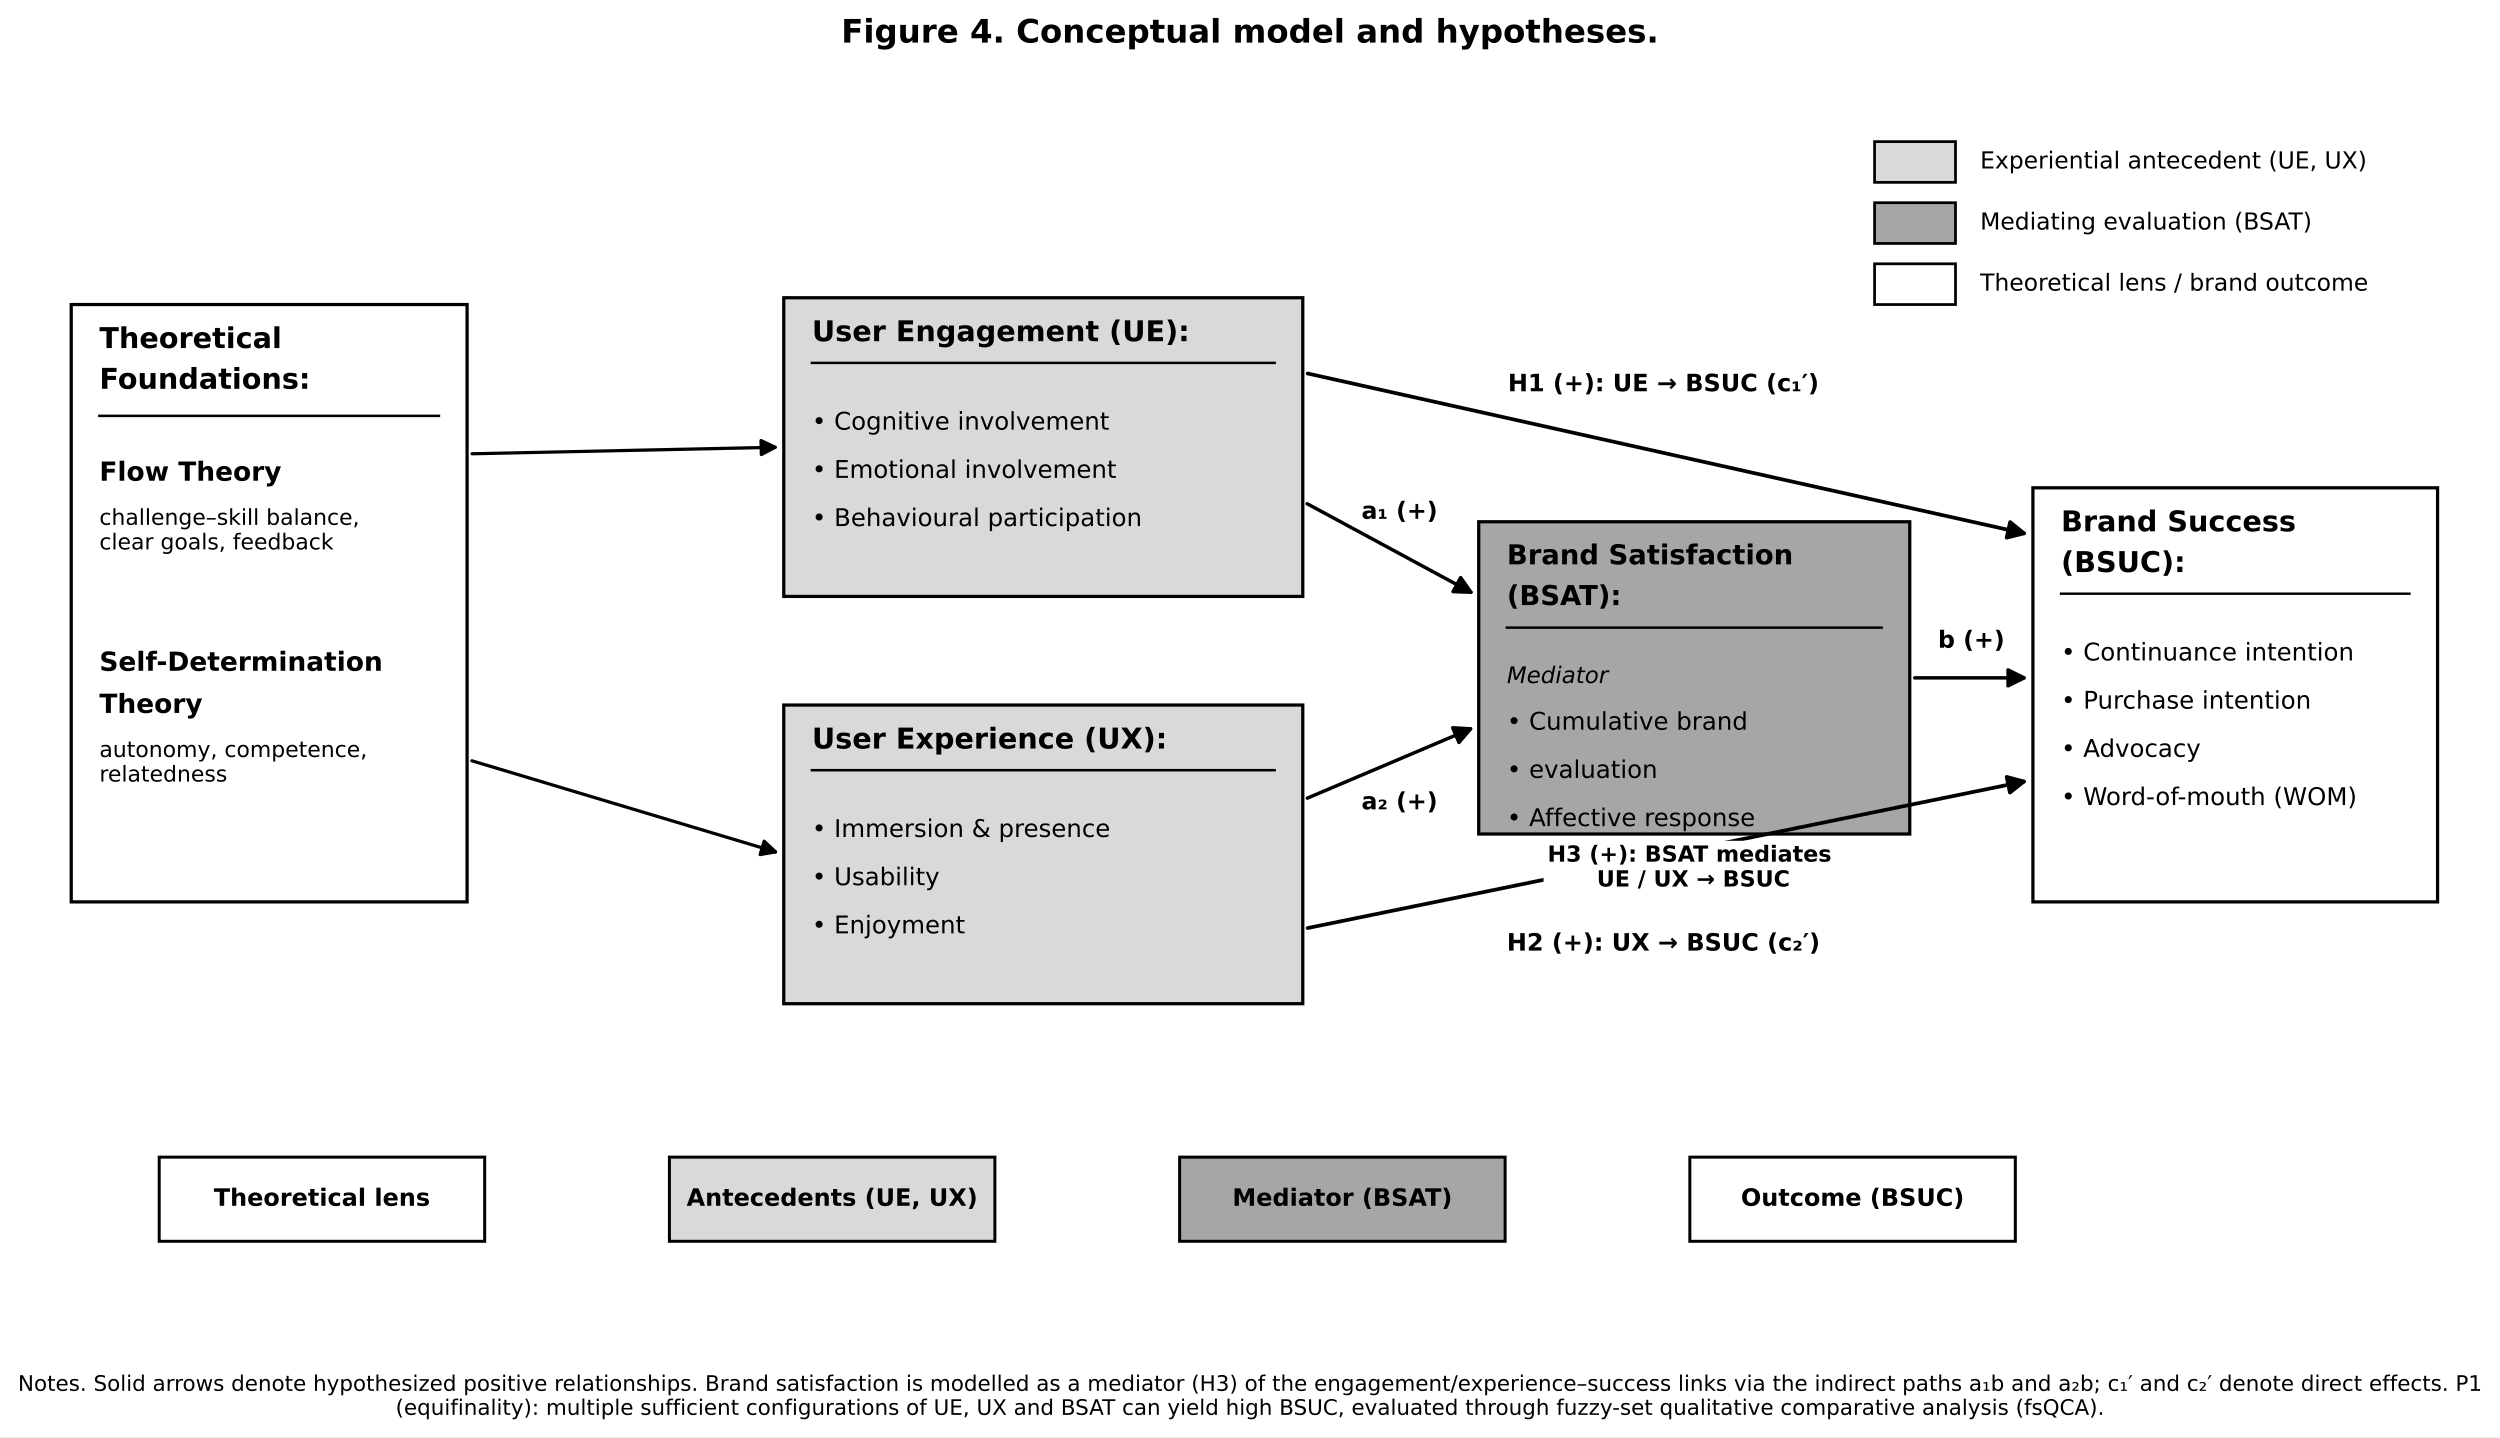
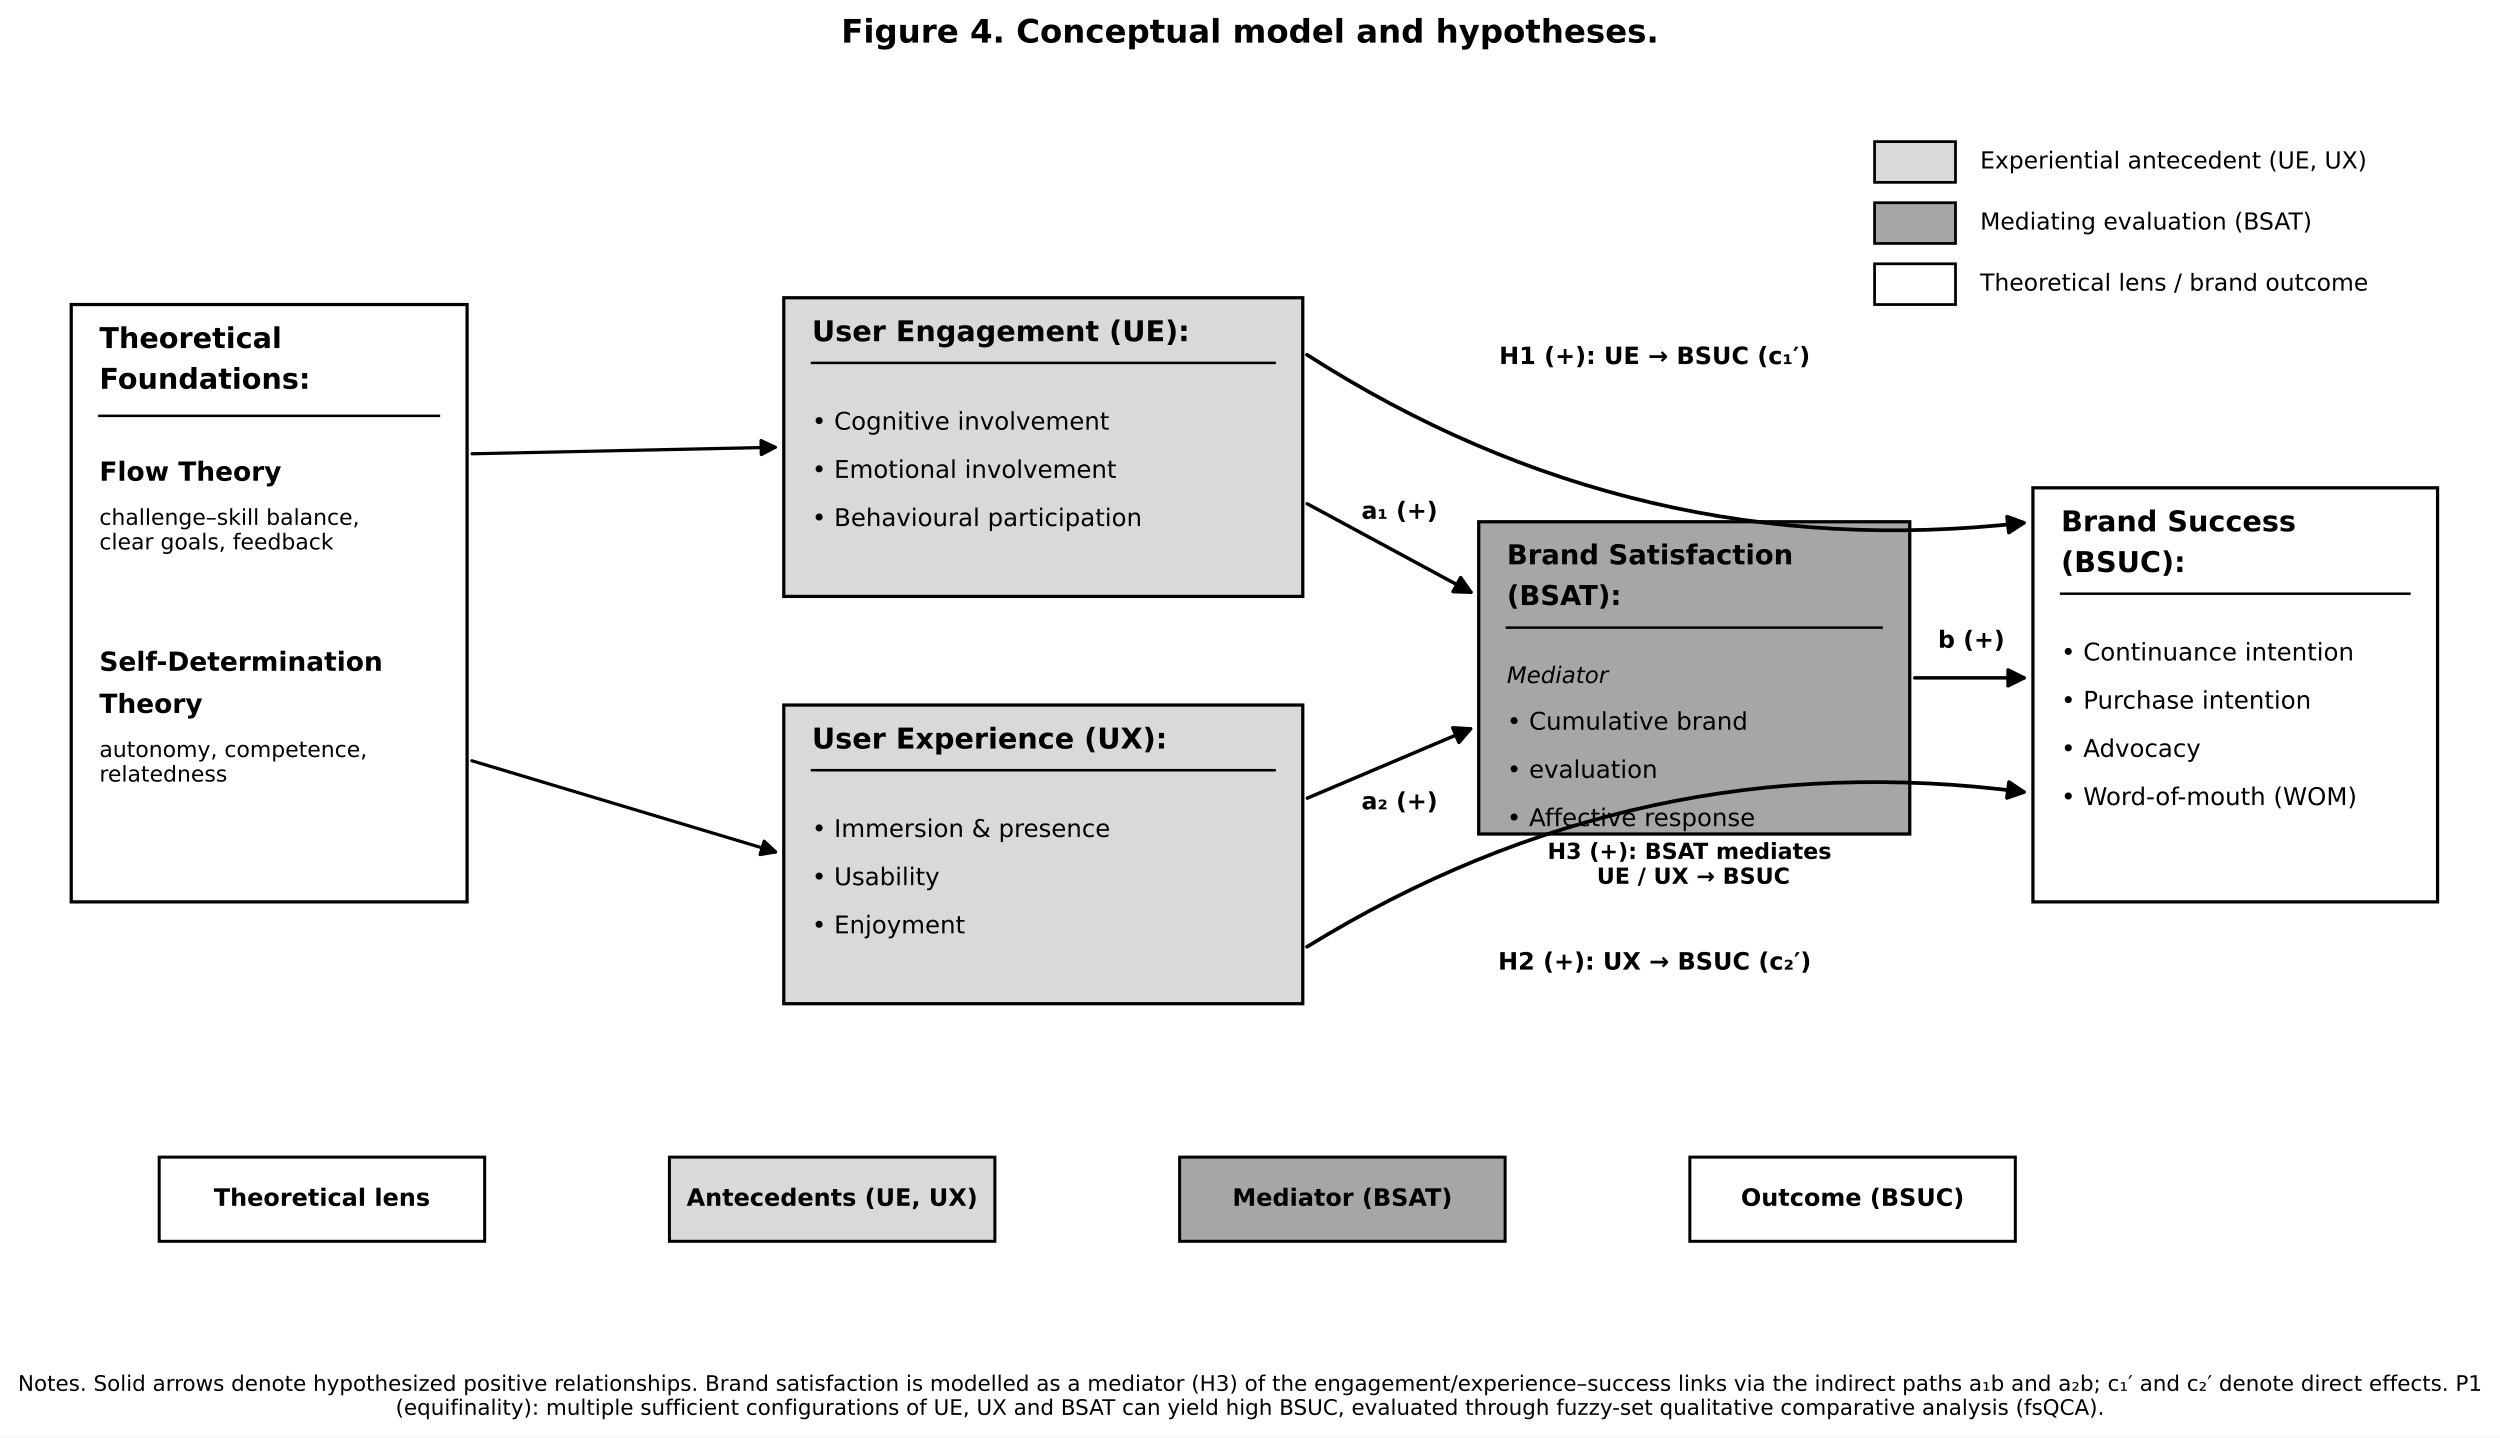
<svg xmlns="http://www.w3.org/2000/svg" width="1002.635pt" height="576.423pt" viewBox="0 0 1002.635 576.423" version="1.1">
  <defs>
    <style type="text/css">*{stroke-linejoin: round; stroke-linecap: butt}</style>
  </defs>
  <g id="figure_1">
    <g id="patch_1">
      <path d="M 0 576.423  L 1002.635 576.423  L 1002.635 0  L 0 0  z " style="fill: #ffffff" />
    </g>
    <g id="axes_1">
      <g id="patch_2">
-         <path d="M 28.566 361.708  L 187.326 361.708  L 187.326 122.136  L 28.566 122.136  z " clip-path="url(#p8d6af64966)" style="fill: #ffffff; stroke: #000000; stroke-width: 1.3; stroke-linejoin: miter" />
+         <path d="M 28.566 361.708  L 187.326 361.708  L 187.326 122.136  L 28.566 122.136  z " clip-path="url(#peae6a7dda0)" style="fill: #ffffff; stroke: #000000; stroke-width: 1.3; stroke-linejoin: miter" />
      </g>
      <g id="patch_3">
-         <path d="M 314.334 239.2  L 522.486 239.2  L 522.486 119.414  L 314.334 119.414  z " clip-path="url(#p8d6af64966)" style="fill: #d9d9d9; stroke: #000000; stroke-width: 1.3; stroke-linejoin: miter" />
+         <path d="M 314.334 239.2  L 522.486 239.2  L 522.486 119.414  L 314.334 119.414  z " clip-path="url(#peae6a7dda0)" style="fill: #d9d9d9; stroke: #000000; stroke-width: 1.3; stroke-linejoin: miter" />
      </g>
      <g id="patch_4">
-         <path d="M 314.334 402.544  L 522.486 402.544  L 522.486 282.758  L 314.334 282.758  z " clip-path="url(#p8d6af64966)" style="fill: #d9d9d9; stroke: #000000; stroke-width: 1.3; stroke-linejoin: miter" />
+         <path d="M 314.334 402.544  L 522.486 402.544  L 522.486 282.758  L 314.334 282.758  z " clip-path="url(#peae6a7dda0)" style="fill: #d9d9d9; stroke: #000000; stroke-width: 1.3; stroke-linejoin: miter" />
      </g>
      <g id="patch_5">
-         <path d="M 593.046 334.484  L 765.918 334.484  L 765.918 209.253  L 593.046 209.253  z " clip-path="url(#p8d6af64966)" style="fill: #a6a6a6; stroke: #000000; stroke-width: 1.3; stroke-linejoin: miter" />
+         <path d="M 593.046 334.484  L 765.918 334.484  L 765.918 209.253  L 593.046 209.253  z " clip-path="url(#peae6a7dda0)" style="fill: #a6a6a6; stroke: #000000; stroke-width: 1.3; stroke-linejoin: miter" />
      </g>
      <g id="patch_6">
-         <path d="M 815.31 361.708  L 977.598 361.708  L 977.598 195.641  L 815.31 195.641  z " clip-path="url(#p8d6af64966)" style="fill: #ffffff; stroke: #000000; stroke-width: 1.3; stroke-linejoin: miter" />
+         <path d="M 815.31 361.708  L 977.598 361.708  L 977.598 195.641  L 815.31 195.641  z " clip-path="url(#peae6a7dda0)" style="fill: #ffffff; stroke: #000000; stroke-width: 1.3; stroke-linejoin: miter" />
      </g>
      <g id="patch_7">
-         <path d="M 63.846 497.828  L 194.382 497.828  L 194.382 464.07  L 63.846 464.07  z " clip-path="url(#p8d6af64966)" style="fill: #ffffff; stroke: #000000; stroke-width: 1.2; stroke-linejoin: miter" />
+         <path d="M 63.846 497.828  L 194.382 497.828  L 194.382 464.07  L 63.846 464.07  z " clip-path="url(#peae6a7dda0)" style="fill: #ffffff; stroke: #000000; stroke-width: 1.2; stroke-linejoin: miter" />
      </g>
      <g id="patch_8">
-         <path d="M 268.47 497.828  L 399.006 497.828  L 399.006 464.07  L 268.47 464.07  z " clip-path="url(#p8d6af64966)" style="fill: #d9d9d9; stroke: #000000; stroke-width: 1.2; stroke-linejoin: miter" />
+         <path d="M 268.47 497.828  L 399.006 497.828  L 399.006 464.07  L 268.47 464.07  z " clip-path="url(#peae6a7dda0)" style="fill: #d9d9d9; stroke: #000000; stroke-width: 1.2; stroke-linejoin: miter" />
      </g>
      <g id="patch_9">
-         <path d="M 473.094 497.828  L 603.63 497.828  L 603.63 464.07  L 473.094 464.07  z " clip-path="url(#p8d6af64966)" style="fill: #a6a6a6; stroke: #000000; stroke-width: 1.2; stroke-linejoin: miter" />
+         <path d="M 473.094 497.828  L 603.63 497.828  L 603.63 464.07  L 473.094 464.07  z " clip-path="url(#peae6a7dda0)" style="fill: #a6a6a6; stroke: #000000; stroke-width: 1.2; stroke-linejoin: miter" />
      </g>
      <g id="patch_10">
-         <path d="M 677.718 497.828  L 808.254 497.828  L 808.254 464.07  L 677.718 464.07  z " clip-path="url(#p8d6af64966)" style="fill: #ffffff; stroke: #000000; stroke-width: 1.2; stroke-linejoin: miter" />
+         <path d="M 677.718 497.828  L 808.254 497.828  L 808.254 464.07  L 677.718 464.07  z " clip-path="url(#peae6a7dda0)" style="fill: #ffffff; stroke: #000000; stroke-width: 1.2; stroke-linejoin: miter" />
      </g>
      <g id="patch_11">
-         <path d="M 189.322 181.986  Q 250.826 180.668 310.878 179.381  " clip-path="url(#p8d6af64966)" style="fill: none; stroke: #000000; stroke-width: 1.3; stroke-linecap: round" />
-         <path d="M 305.219 176.701  L 310.878 179.381  L 305.339 182.3  z " clip-path="url(#p8d6af64966)" style="stroke: #000000; stroke-width: 1.3; stroke-linecap: round" />
+         <path d="M 189.322 181.986  Q 250.826 180.668 310.878 179.381  " clip-path="url(#peae6a7dda0)" style="fill: none; stroke: #000000; stroke-width: 1.3; stroke-linecap: round" />
+         <path d="M 305.219 176.701  L 310.878 179.381  L 305.339 182.3  z " clip-path="url(#peae6a7dda0)" style="stroke: #000000; stroke-width: 1.3; stroke-linecap: round" />
      </g>
      <g id="patch_12">
-         <path d="M 189.244 305.113  Q 250.833 323.595 311.029 341.659  " clip-path="url(#p8d6af64966)" style="fill: none; stroke: #000000; stroke-width: 1.3; stroke-linecap: round" />
-         <path d="M 306.47 337.368  L 311.029 341.659  L 304.861 342.731  z " clip-path="url(#p8d6af64966)" style="stroke: #000000; stroke-width: 1.3; stroke-linecap: round" />
+         <path d="M 189.244 305.113  Q 250.833 323.595 311.029 341.659  " clip-path="url(#peae6a7dda0)" style="fill: none; stroke: #000000; stroke-width: 1.3; stroke-linecap: round" />
+         <path d="M 306.47 337.368  L 311.029 341.659  L 304.861 342.731  z " clip-path="url(#peae6a7dda0)" style="stroke: #000000; stroke-width: 1.3; stroke-linecap: round" />
      </g>
      <g id="patch_13">
-         <path d="M 524.247 202.037  Q 557.767 220.143 589.909 237.505  " clip-path="url(#p8d6af64966)" style="fill: none; stroke: #000000; stroke-width: 1.4; stroke-linecap: round" />
-         <path d="M 585.799 231.648  L 589.909 237.505  L 582.757 237.279  z " clip-path="url(#p8d6af64966)" style="stroke: #000000; stroke-width: 1.4; stroke-linecap: round" />
+         <path d="M 524.247 202.037  Q 557.767 220.143 589.909 237.505  " clip-path="url(#peae6a7dda0)" style="fill: none; stroke: #000000; stroke-width: 1.4; stroke-linecap: round" />
+         <path d="M 585.799 231.648  L 589.909 237.505  L 582.757 237.279  z " clip-path="url(#peae6a7dda0)" style="stroke: #000000; stroke-width: 1.4; stroke-linecap: round" />
      </g>
      <g id="patch_14">
-         <path d="M 524.325 320.091  Q 557.764 305.899 589.764 292.318  " clip-path="url(#p8d6af64966)" style="fill: none; stroke: #000000; stroke-width: 1.4; stroke-linecap: round" />
-         <path d="M 582.622 291.873  L 589.764 292.318  L 585.122 297.764  z " clip-path="url(#p8d6af64966)" style="stroke: #000000; stroke-width: 1.4; stroke-linecap: round" />
+         <path d="M 524.325 320.091  Q 557.764 305.899 589.764 292.318  " clip-path="url(#peae6a7dda0)" style="fill: none; stroke: #000000; stroke-width: 1.4; stroke-linecap: round" />
+         <path d="M 582.622 291.873  L 589.764 292.318  L 585.122 297.764  z " clip-path="url(#peae6a7dda0)" style="stroke: #000000; stroke-width: 1.4; stroke-linecap: round" />
      </g>
      <g id="patch_15">
-         <path d="M 767.916 271.868  Q 790.614 271.868 811.746 271.868  " clip-path="url(#p8d6af64966)" style="fill: none; stroke: #000000; stroke-width: 1.4; stroke-linecap: round" />
-         <path d="M 805.346 268.668  L 811.746 271.868  L 805.346 275.068  z " clip-path="url(#p8d6af64966)" style="stroke: #000000; stroke-width: 1.4; stroke-linecap: round" />
+         <path d="M 767.916 271.868  Q 790.614 271.868 811.746 271.868  " clip-path="url(#peae6a7dda0)" style="fill: none; stroke: #000000; stroke-width: 1.4; stroke-linecap: round" />
+         <path d="M 805.346 268.668  L 811.746 271.868  L 805.346 275.068  z " clip-path="url(#peae6a7dda0)" style="stroke: #000000; stroke-width: 1.4; stroke-linecap: round" />
      </g>
      <g id="patch_16">
-         <path d="M 524.438 149.796  Q 668.9 182.03 811.724 213.898  " clip-path="url(#p8d6af64966)" style="fill: none; stroke: #000000; stroke-width: 1.5; stroke-linecap: round" />
-         <path d="M 806.175 209.381  L 811.724 213.898  L 804.781 215.627  z " clip-path="url(#p8d6af64966)" style="stroke: #000000; stroke-width: 1.5; stroke-linecap: round" />
+         <path d="M 524.169 142.277  Q 656.801 227.275 811.657 209.672  " clip-path="url(#peae6a7dda0)" style="fill: none; stroke: #000000; stroke-width: 1.5; stroke-linecap: round" />
+         <path d="M 804.937 207.216  L 811.657 209.672  L 805.66 213.575  z " clip-path="url(#peae6a7dda0)" style="stroke: #000000; stroke-width: 1.5; stroke-linecap: round" />
      </g>
      <g id="patch_17">
-         <path d="M 524.447 372.196  Q 668.9 342.65 811.709 313.441  " clip-path="url(#p8d6af64966)" style="fill: none; stroke: #000000; stroke-width: 1.5; stroke-linecap: round" />
-         <path d="M 804.798 311.588  L 811.709 313.441  L 806.08 317.858  z " clip-path="url(#p8d6af64966)" style="stroke: #000000; stroke-width: 1.5; stroke-linecap: round" />
+         <path d="M 524.19 379.71  Q 657.769 297.408 811.663 317.665  " clip-path="url(#peae6a7dda0)" style="fill: none; stroke: #000000; stroke-width: 1.5; stroke-linecap: round" />
+         <path d="M 805.736 313.657  L 811.663 317.665  L 804.901 320.003  z " clip-path="url(#peae6a7dda0)" style="stroke: #000000; stroke-width: 1.5; stroke-linecap: round" />
      </g>
      <g id="text_1">
        <text style="font: 700 11.5px 'DejaVu Sans', 'Arial', 'Calibri', 'Helvetica', sans-serif; text-anchor: start" x="39.855" y="139.586" transform="rotate(-0 39.8553 139.5863)">Theoretical</text>
      </g>
      <g id="text_2">
        <text style="font: 700 11.5px 'DejaVu Sans', 'Arial', 'Calibri', 'Helvetica', sans-serif; text-anchor: start" x="39.855" y="155.921" transform="rotate(-0 39.8553 155.9207)">Foundations:</text>
      </g>
      <g id="line2d_1">
-         <path d="M 39.855 166.784  L 176.036 166.784  " clip-path="url(#p8d6af64966)" style="fill: none; stroke: #000000; stroke-linecap: square" />
+         <path d="M 39.855 166.784  L 176.036 166.784  " clip-path="url(#peae6a7dda0)" style="fill: none; stroke: #000000; stroke-linecap: square" />
      </g>
      <g id="text_3">
        <text style="font: 700 10.6px 'DejaVu Sans', 'Arial', 'Calibri', 'Helvetica', sans-serif; text-anchor: start" x="39.855" y="192.806" transform="rotate(-0 39.8553 192.8059)">Flow Theory</text>
      </g>
      <g id="text_4">
        <text style="font: 8.8px 'DejaVu Sans', 'Arial', 'Calibri', 'Helvetica', sans-serif" transform="translate(39.8553 210.495)">challenge–skill balance,</text>
        <text style="font: 8.8px 'DejaVu Sans', 'Arial', 'Calibri', 'Helvetica', sans-serif" transform="translate(39.8553 220.3491)">clear goals, feedback</text>
      </g>
      <g id="text_5">
        <text style="font: 700 10.6px 'DejaVu Sans', 'Arial', 'Calibri', 'Helvetica', sans-serif; text-anchor: start" x="39.855" y="269.033" transform="rotate(-0 39.8553 269.0331)">Self-Determination</text>
      </g>
      <g id="text_6">
        <text style="font: 700 10.6px 'DejaVu Sans', 'Arial', 'Calibri', 'Helvetica', sans-serif; text-anchor: start" x="39.855" y="285.912" transform="rotate(-0 39.8553 285.912)">Theory</text>
      </g>
      <g id="text_7">
        <text style="font: 8.8px 'DejaVu Sans', 'Arial', 'Calibri', 'Helvetica', sans-serif" transform="translate(39.8553 303.6011)">autonomy, competence,</text>
        <text style="font: 8.8px 'DejaVu Sans', 'Arial', 'Calibri', 'Helvetica', sans-serif" transform="translate(39.8553 313.4551)">relatedness</text>
      </g>
      <g id="text_8">
        <text style="font: 700 11.5px 'DejaVu Sans', 'Arial', 'Calibri', 'Helvetica', sans-serif; text-anchor: start" x="325.623" y="136.851" transform="rotate(-0 325.6233 136.8513)">User Engagement (UE):</text>
      </g>
      <g id="line2d_2">
-         <path d="M 325.623 145.549  L 511.196 145.549  " clip-path="url(#p8d6af64966)" style="fill: none; stroke: #000000; stroke-linecap: square" />
+         <path d="M 325.623 145.549  L 511.196 145.549  " clip-path="url(#peae6a7dda0)" style="fill: none; stroke: #000000; stroke-linecap: square" />
      </g>
      <g id="text_9">
        <text style="font: 9.8px 'DejaVu Sans', 'Arial', 'Calibri', 'Helvetica', sans-serif; text-anchor: start" x="325.623" y="172.325" transform="rotate(-0 325.6233 172.3245)">•  Cognitive involvement</text>
      </g>
      <g id="text_10">
        <text style="font: 9.8px 'DejaVu Sans', 'Arial', 'Calibri', 'Helvetica', sans-serif; text-anchor: start" x="325.623" y="191.654" transform="rotate(-0 325.6233 191.6536)">•  Emotional involvement</text>
      </g>
      <g id="text_11">
        <text style="font: 9.8px 'DejaVu Sans', 'Arial', 'Calibri', 'Helvetica', sans-serif; text-anchor: start" x="325.623" y="210.983" transform="rotate(-0 325.6233 210.9826)">•  Behavioural participation</text>
      </g>
      <g id="text_12">
        <text style="font: 700 11.5px 'DejaVu Sans', 'Arial', 'Calibri', 'Helvetica', sans-serif; text-anchor: start" x="325.623" y="300.208" transform="rotate(-0 325.6233 300.2079)">User Experience (UX):</text>
      </g>
      <g id="line2d_3">
-         <path d="M 325.623 308.893  L 511.196 308.893  " clip-path="url(#p8d6af64966)" style="fill: none; stroke: #000000; stroke-linecap: square" />
+         <path d="M 325.623 308.893  L 511.196 308.893  " clip-path="url(#peae6a7dda0)" style="fill: none; stroke: #000000; stroke-linecap: square" />
      </g>
      <g id="text_13">
        <text style="font: 9.8px 'DejaVu Sans', 'Arial', 'Calibri', 'Helvetica', sans-serif; text-anchor: start" x="325.623" y="335.669" transform="rotate(-0 325.6233 335.6685)">•  Immersion &amp; presence</text>
      </g>
      <g id="text_14">
        <text style="font: 9.8px 'DejaVu Sans', 'Arial', 'Calibri', 'Helvetica', sans-serif; text-anchor: start" x="325.623" y="354.998" transform="rotate(-0 325.6233 354.9976)">•  Usability</text>
      </g>
      <g id="text_15">
        <text style="font: 9.8px 'DejaVu Sans', 'Arial', 'Calibri', 'Helvetica', sans-serif; text-anchor: start" x="325.623" y="374.327" transform="rotate(-0 325.6233 374.3266)">•  Enjoyment</text>
      </g>
      <g id="text_16">
        <text style="font: 700 11px 'DejaVu Sans', 'Arial', 'Calibri', 'Helvetica', sans-serif; text-anchor: start" x="604.335" y="226.323" transform="rotate(-0 604.3353 226.3231)">Brand Satisfaction</text>
      </g>
      <g id="text_17">
        <text style="font: 700 11px 'DejaVu Sans', 'Arial', 'Calibri', 'Helvetica', sans-serif; text-anchor: start" x="604.335" y="242.658" transform="rotate(-0 604.3353 242.6575)">(BSAT):</text>
      </g>
      <g id="line2d_4">
-         <path d="M 604.335 251.723  L 754.628 251.723  " clip-path="url(#p8d6af64966)" style="fill: none; stroke: #000000; stroke-linecap: square" />
+         <path d="M 604.335 251.723  L 754.628 251.723  " clip-path="url(#peae6a7dda0)" style="fill: none; stroke: #000000; stroke-linecap: square" />
      </g>
      <g id="text_18">
        <text style="font: italic 9.2px 'DejaVu Sans', 'Arial', 'Calibri', 'Helvetica', sans-serif; text-anchor: start" x="604.335" y="273.959" transform="rotate(-0 604.3353 273.9586)">Mediator</text>
      </g>
      <g id="text_19">
        <text style="font: 9.8px 'DejaVu Sans', 'Arial', 'Calibri', 'Helvetica', sans-serif; text-anchor: start" x="604.335" y="292.655" transform="rotate(-0 604.3353 292.6546)">•  Cumulative brand</text>
      </g>
      <g id="text_20">
        <text style="font: 9.8px 'DejaVu Sans', 'Arial', 'Calibri', 'Helvetica', sans-serif; text-anchor: start" x="604.335" y="311.984" transform="rotate(-0 604.3353 311.9836)">•    evaluation</text>
      </g>
      <g id="text_21">
        <text style="font: 9.8px 'DejaVu Sans', 'Arial', 'Calibri', 'Helvetica', sans-serif; text-anchor: start" x="604.335" y="331.313" transform="rotate(-0 604.3353 331.3127)">•  Affective response</text>
      </g>
      <g id="text_22">
        <text style="font: 700 11.5px 'DejaVu Sans', 'Arial', 'Calibri', 'Helvetica', sans-serif; text-anchor: start" x="826.599" y="213.091" transform="rotate(-0 826.5993 213.0911)">Brand Success</text>
      </g>
      <g id="text_23">
        <text style="font: 700 11.5px 'DejaVu Sans', 'Arial', 'Calibri', 'Helvetica', sans-serif; text-anchor: start" x="826.599" y="229.425" transform="rotate(-0 826.5993 229.4255)">(BSUC):</text>
      </g>
      <g id="line2d_5">
-         <path d="M 826.599 238.111  L 966.308 238.111  " clip-path="url(#p8d6af64966)" style="fill: none; stroke: #000000; stroke-linecap: square" />
+         <path d="M 826.599 238.111  L 966.308 238.111  " clip-path="url(#peae6a7dda0)" style="fill: none; stroke: #000000; stroke-linecap: square" />
      </g>
      <g id="text_24">
        <text style="font: 9.8px 'DejaVu Sans', 'Arial', 'Calibri', 'Helvetica', sans-serif; text-anchor: start" x="826.599" y="264.886" transform="rotate(-0 826.5993 264.8861)">•  Continuance intention</text>
      </g>
      <g id="text_25">
        <text style="font: 9.8px 'DejaVu Sans', 'Arial', 'Calibri', 'Helvetica', sans-serif; text-anchor: start" x="826.599" y="284.215" transform="rotate(-0 826.5993 284.2152)">•  Purchase intention</text>
      </g>
      <g id="text_26">
        <text style="font: 9.8px 'DejaVu Sans', 'Arial', 'Calibri', 'Helvetica', sans-serif; text-anchor: start" x="826.599" y="303.544" transform="rotate(-0 826.5993 303.5442)">•  Advocacy</text>
      </g>
      <g id="text_27">
        <text style="font: 9.8px 'DejaVu Sans', 'Arial', 'Calibri', 'Helvetica', sans-serif; text-anchor: start" x="826.599" y="322.873" transform="rotate(-0 826.5993 322.8732)">•  Word-of-mouth (WOM)</text>
      </g>
      <g id="patch_18">
-         <path d="M 751.806 73.133  L 784.263 73.133  L 784.263 56.799  L 751.806 56.799  z " clip-path="url(#p8d6af64966)" style="fill: #d9d9d9; stroke: #000000; stroke-width: 1.1; stroke-linejoin: miter" />
+         <path d="M 751.806 73.133  L 784.263 73.133  L 784.263 56.799  L 751.806 56.799  z " clip-path="url(#peae6a7dda0)" style="fill: #d9d9d9; stroke: #000000; stroke-width: 1.1; stroke-linejoin: miter" />
      </g>
      <g id="text_28">
        <text style="font: 9.4px 'DejaVu Sans', 'Arial', 'Calibri', 'Helvetica', sans-serif; text-anchor: start" x="794.142" y="67.56" transform="rotate(-0 794.1417 67.55978)">Experiential antecedent (UE, UX)</text>
      </g>
      <g id="patch_19">
-         <path d="M 751.806 97.635  L 784.263 97.635  L 784.263 81.3  L 751.806 81.3  z " clip-path="url(#p8d6af64966)" style="fill: #a6a6a6; stroke: #000000; stroke-width: 1.1; stroke-linejoin: miter" />
+         <path d="M 751.806 97.635  L 784.263 97.635  L 784.263 81.3  L 751.806 81.3  z " clip-path="url(#peae6a7dda0)" style="fill: #a6a6a6; stroke: #000000; stroke-width: 1.1; stroke-linejoin: miter" />
      </g>
      <g id="text_29">
        <text style="font: 9.4px 'DejaVu Sans', 'Arial', 'Calibri', 'Helvetica', sans-serif; text-anchor: start" x="794.142" y="92.061" transform="rotate(-0 794.1417 92.06138)">Mediating evaluation (BSAT)</text>
      </g>
      <g id="patch_20">
-         <path d="M 751.806 122.136  L 784.263 122.136  L 784.263 105.802  L 751.806 105.802  z " clip-path="url(#p8d6af64966)" style="fill: #ffffff; stroke: #000000; stroke-width: 1.1; stroke-linejoin: miter" />
+         <path d="M 751.806 122.136  L 784.263 122.136  L 784.263 105.802  L 751.806 105.802  z " clip-path="url(#peae6a7dda0)" style="fill: #ffffff; stroke: #000000; stroke-width: 1.1; stroke-linejoin: miter" />
      </g>
      <g id="text_30">
        <text style="font: 9.4px 'DejaVu Sans', 'Arial', 'Calibri', 'Helvetica', sans-serif; text-anchor: start" x="794.142" y="116.563" transform="rotate(-0 794.1417 116.563)">Theoretical lens / brand outcome</text>
      </g>
      <g id="text_31">
        <text style="font: 700 9.6px 'DejaVu Sans', 'Arial', 'Calibri', 'Helvetica', sans-serif; text-anchor: middle" x="129.114" y="483.598" transform="rotate(-0 129.1137 483.5977)">Theoretical lens</text>
      </g>
      <g id="text_32">
        <text style="font: 700 9.6px 'DejaVu Sans', 'Arial', 'Calibri', 'Helvetica', sans-serif; text-anchor: middle" x="333.738" y="483.598" transform="rotate(-0 333.7377 483.5977)">Antecedents (UE, UX)</text>
      </g>
      <g id="text_33">
        <text style="font: 700 9.6px 'DejaVu Sans', 'Arial', 'Calibri', 'Helvetica', sans-serif; text-anchor: middle" x="538.362" y="483.598" transform="rotate(-0 538.3617 483.5977)">Mediator (BSAT)</text>
      </g>
      <g id="text_34">
        <text style="font: 700 9.6px 'DejaVu Sans', 'Arial', 'Calibri', 'Helvetica', sans-serif; text-anchor: middle" x="742.986" y="483.598" transform="rotate(-0 742.9857 483.5977)">Outcome (BSUC)</text>
      </g>
      <g id="text_35">
        <g id="patch_21">
          <path d="M 544.322 211.749  L 578.265 211.749  L 578.265 199.135  L 544.322 199.135  z " style="fill: #ffffff" />
        </g>
        <text style="font: 700 9.5px 'DejaVu Sans', 'Arial', 'Calibri', 'Helvetica', sans-serif; text-anchor: middle" x="561.294" y="208.063" transform="rotate(-0 561.2937 208.0632)">a₁ (+)</text>
      </g>
      <g id="text_36">
        <g id="patch_22">
          <path d="M 544.322 328.268  L 578.265 328.268  L 578.265 315.653  L 544.322 315.653  z " style="fill: #ffffff" />
        </g>
        <text style="font: 700 9.5px 'DejaVu Sans', 'Arial', 'Calibri', 'Helvetica', sans-serif; text-anchor: middle" x="561.294" y="324.582" transform="rotate(-0 561.2937 324.5819)">a₂ (+)</text>
      </g>
      <g id="text_37">
        <g id="patch_23">
          <path d="M 775.528 263.475  L 805.699 263.475  L 805.699 250.86  L 775.528 250.86  z " style="fill: #ffffff" />
        </g>
        <text style="font: 700 9.5px 'DejaVu Sans', 'Arial', 'Calibri', 'Helvetica', sans-serif; text-anchor: middle" x="790.614" y="259.789" transform="rotate(-0 790.6137 259.7888)">b (+)</text>
      </g>
      <g id="text_38">
        <g id="patch_24">
-           <path d="M 599.687 160.634  L 734.58 160.634  L 734.58 147.887  L 599.687 147.887  z " style="fill: #ffffff" />
-         </g>
-         <text style="font: 700 9.6px 'DejaVu Sans', 'Arial', 'Calibri', 'Helvetica', sans-serif; text-anchor: middle" x="667.134" y="156.91" transform="rotate(-0 667.1337 156.9097)">H1 (+):  UE → BSUC  (c₁′)</text>
+           <path d="M 596.159 149.745  L 731.052 149.745  L 731.052 136.998  L 596.159 136.998  z " style="fill: #ffffff" />
+         </g>
+         <text style="font: 700 9.6px 'DejaVu Sans', 'Arial', 'Calibri', 'Helvetica', sans-serif; text-anchor: middle" x="663.606" y="146.02" transform="rotate(-0 663.6057 146.0201)">H1 (+):  UE → BSUC  (c₁′)</text>
      </g>
      <g id="text_39">
        <g id="patch_25">
-           <path d="M 599.265 384.96  L 735.002 384.96  L 735.002 372.213  L 599.265 372.213  z " style="fill: #ffffff" />
-         </g>
-         <text style="font: 700 9.6px 'DejaVu Sans', 'Arial', 'Calibri', 'Helvetica', sans-serif; text-anchor: middle" x="667.134" y="381.235" transform="rotate(-0 667.1337 381.2354)">H2 (+):  UX → BSUC  (c₂′)</text>
+           <path d="M 595.737 392.583  L 731.474 392.583  L 731.474 379.836  L 595.737 379.836  z " style="fill: #ffffff" />
+         </g>
+         <text style="font: 700 9.6px 'DejaVu Sans', 'Arial', 'Calibri', 'Helvetica', sans-serif; text-anchor: middle" x="663.606" y="388.858" transform="rotate(-0 663.6057 388.8582)">H2 (+):  UX → BSUC  (c₂′)</text>
      </g>
      <g id="text_40">
        <g id="patch_26">
-           <path d="M 619.04 358.987  L 739.218 358.987  L 739.218 337.204  L 619.04 337.204  z " style="fill: #ffffff" />
-         </g>
-         <text style="font: 700 8.9px 'DejaVu Sans', 'Arial', 'Calibri', 'Helvetica', sans-serif" transform="translate(620.642 345.5684)">H3 (+):  BSAT mediates</text>
-         <text style="font: 700 8.9px 'DejaVu Sans', 'Arial', 'Calibri', 'Helvetica', sans-serif" transform="translate(640.4042 355.5344)">UE / UX → BSUC</text>
+           <path d="M 619.04 357.898  L 739.218 357.898  L 739.218 336.115  L 619.04 336.115  z " style="fill: #ffffff" />
+         </g>
+         <text style="font: 700 8.9px 'DejaVu Sans', 'Arial', 'Calibri', 'Helvetica', sans-serif" transform="translate(620.642 344.4794)">H3 (+):  BSAT mediates</text>
+         <text style="font: 700 8.9px 'DejaVu Sans', 'Arial', 'Calibri', 'Helvetica', sans-serif" transform="translate(640.4042 354.4455)">UE / UX → BSUC</text>
      </g>
    </g>
    <g id="text_41">
      <text style="font: 700 13px 'DejaVu Sans', 'Arial', 'Calibri', 'Helvetica', sans-serif; text-anchor: middle" x="501.318" y="17.078" transform="rotate(-0 501.3177 17.07797)">Figure 4. Conceptual model and hypotheses.</text>
    </g>
    <g id="text_42">
      <text style="font: 8.6px 'DejaVu Sans', 'Arial', 'Calibri', 'Helvetica', sans-serif" transform="translate(7.2 557.804)">Notes. Solid arrows denote hypothesized positive relationships. Brand satisfaction is modelled as a mediator (H3) of the engagement/experience–success links via the indirect paths a₁b and a₂b; c₁′ and c₂′ denote direct effects. P1</text>
      <text style="font: 8.6px 'DejaVu Sans', 'Arial', 'Calibri', 'Helvetica', sans-serif" transform="translate(158.6426 567.4341)">(equifinality): multiple sufficient configurations of UE, UX and BSAT can yield high BSUC, evaluated through fuzzy-set qualitative comparative analysis (fsQCA).</text>
    </g>
  </g>
  <defs>
-     <clipPath id="p8d6af64966">
+     <clipPath id="peae6a7dda0">
      <rect x="7.398" y="37.742" width="987.84" height="490.032" />
    </clipPath>
  </defs>
</svg>
